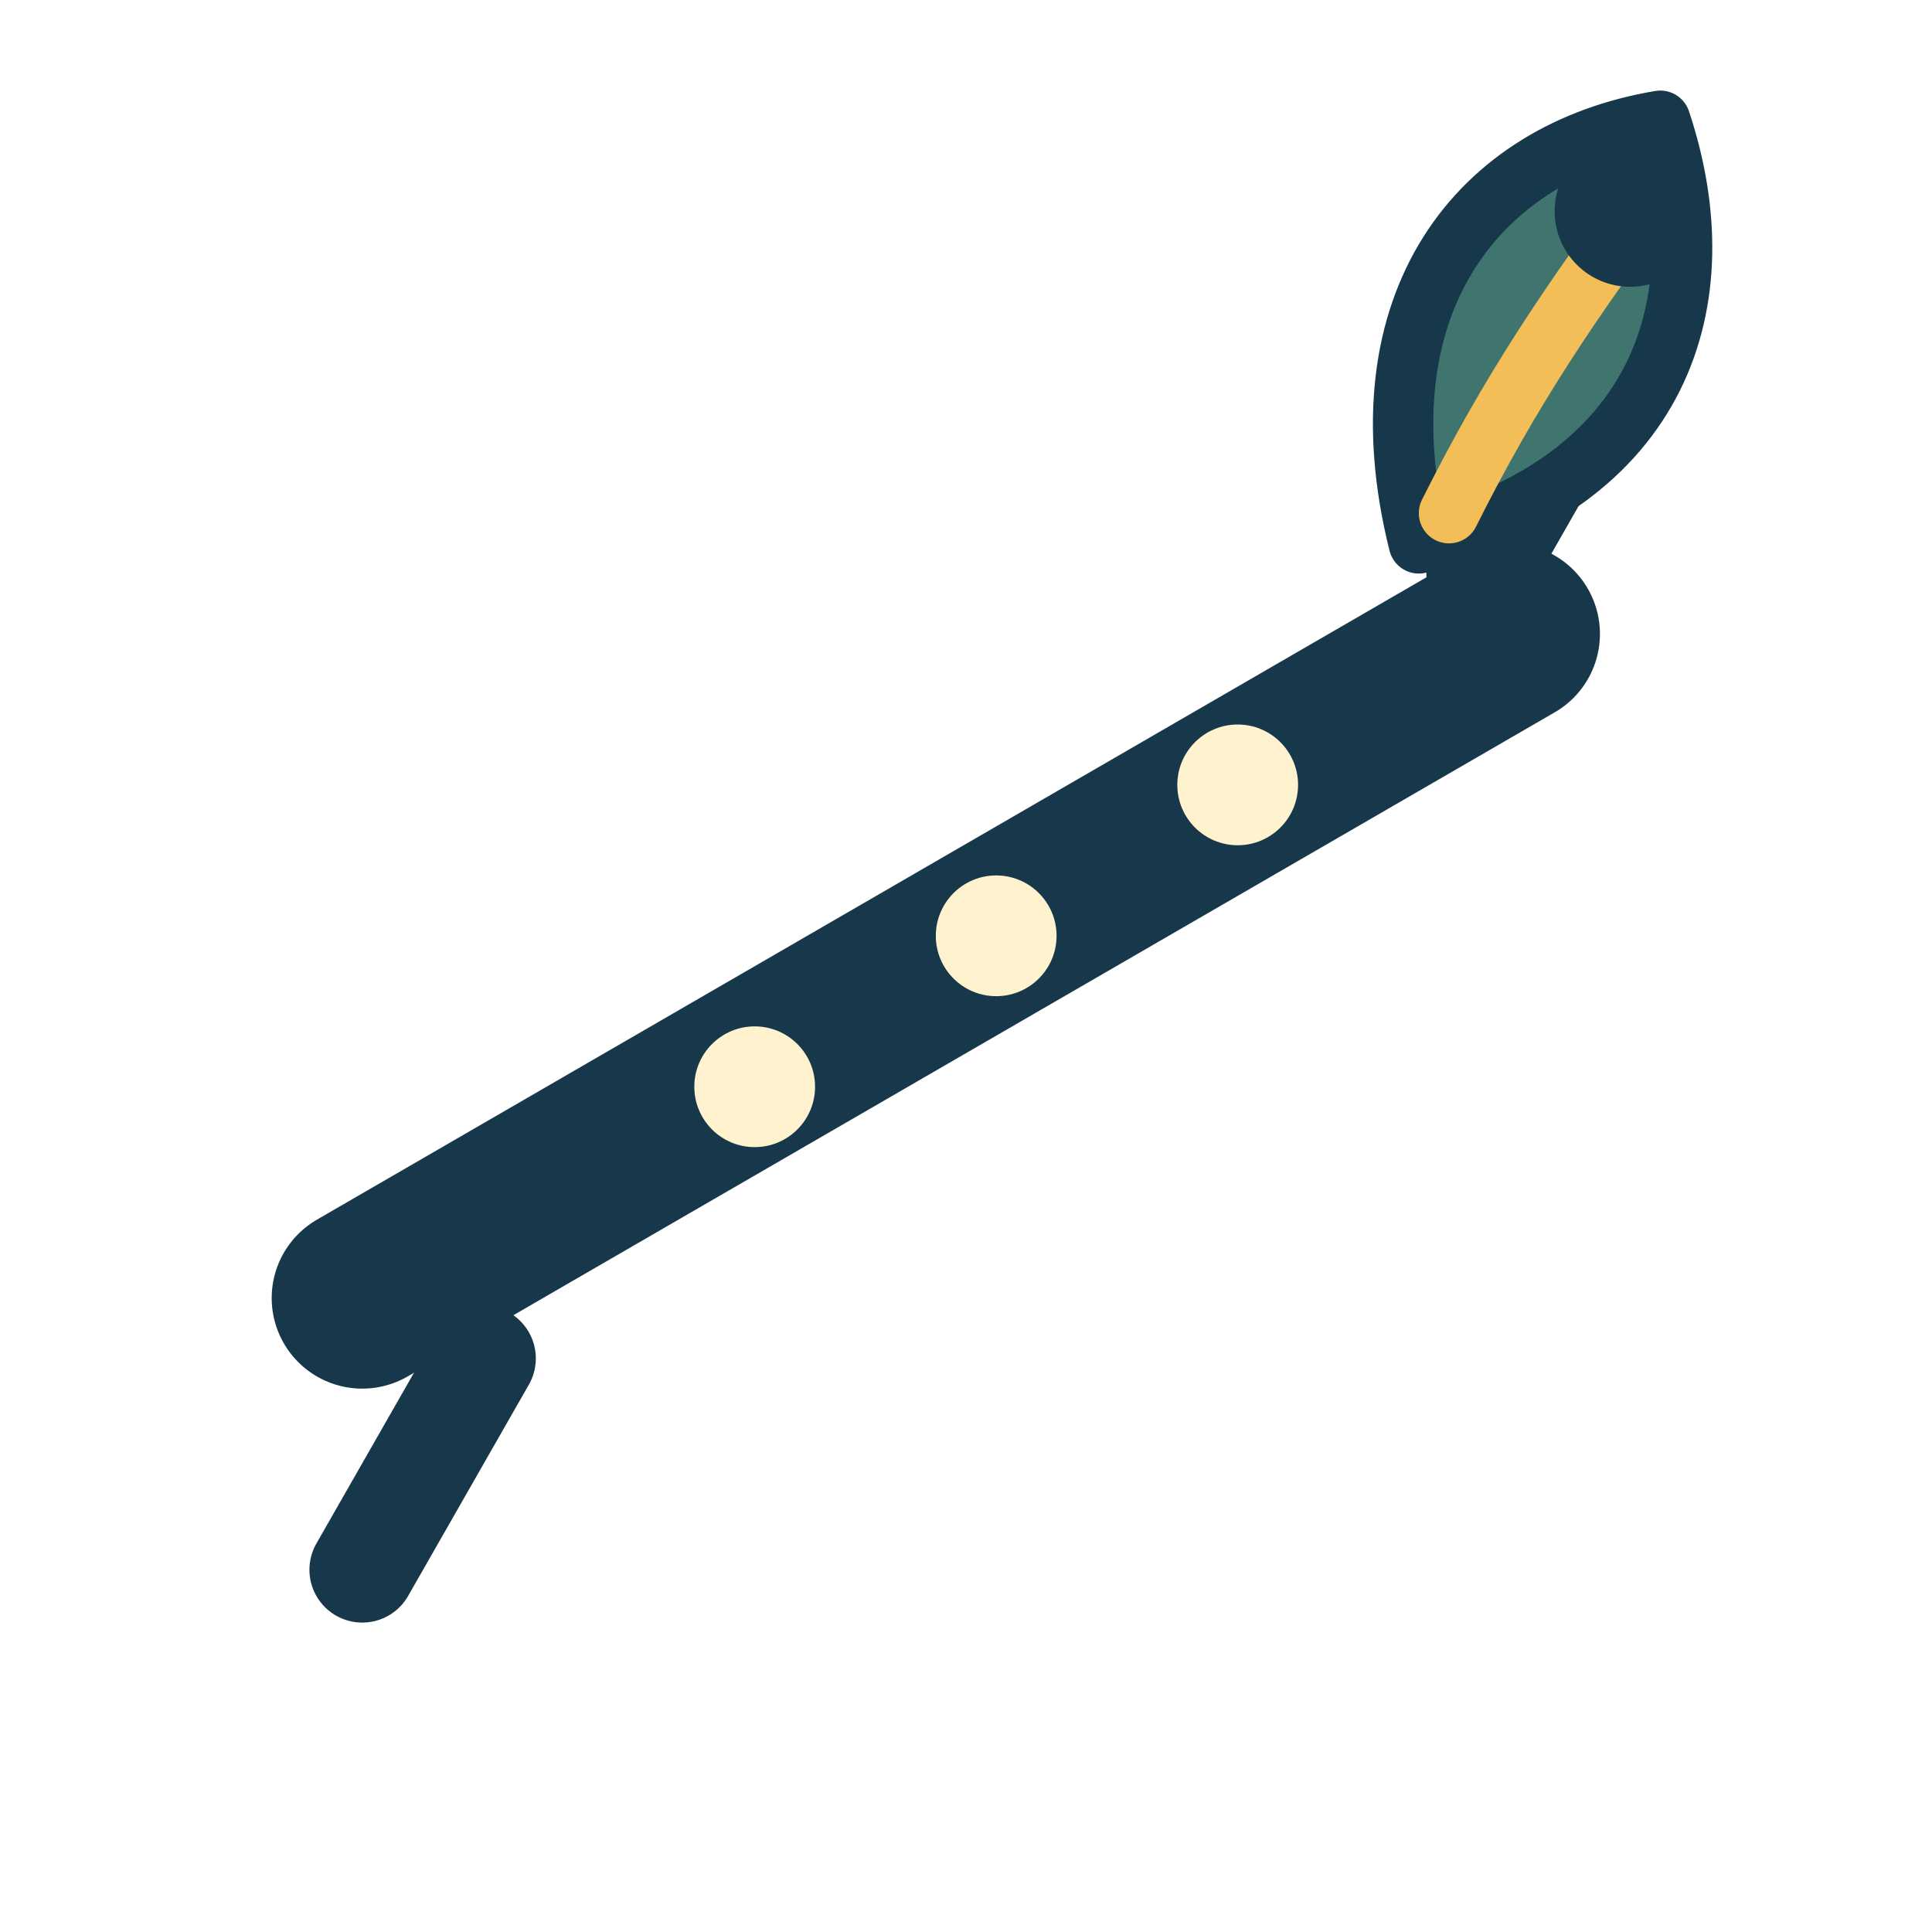
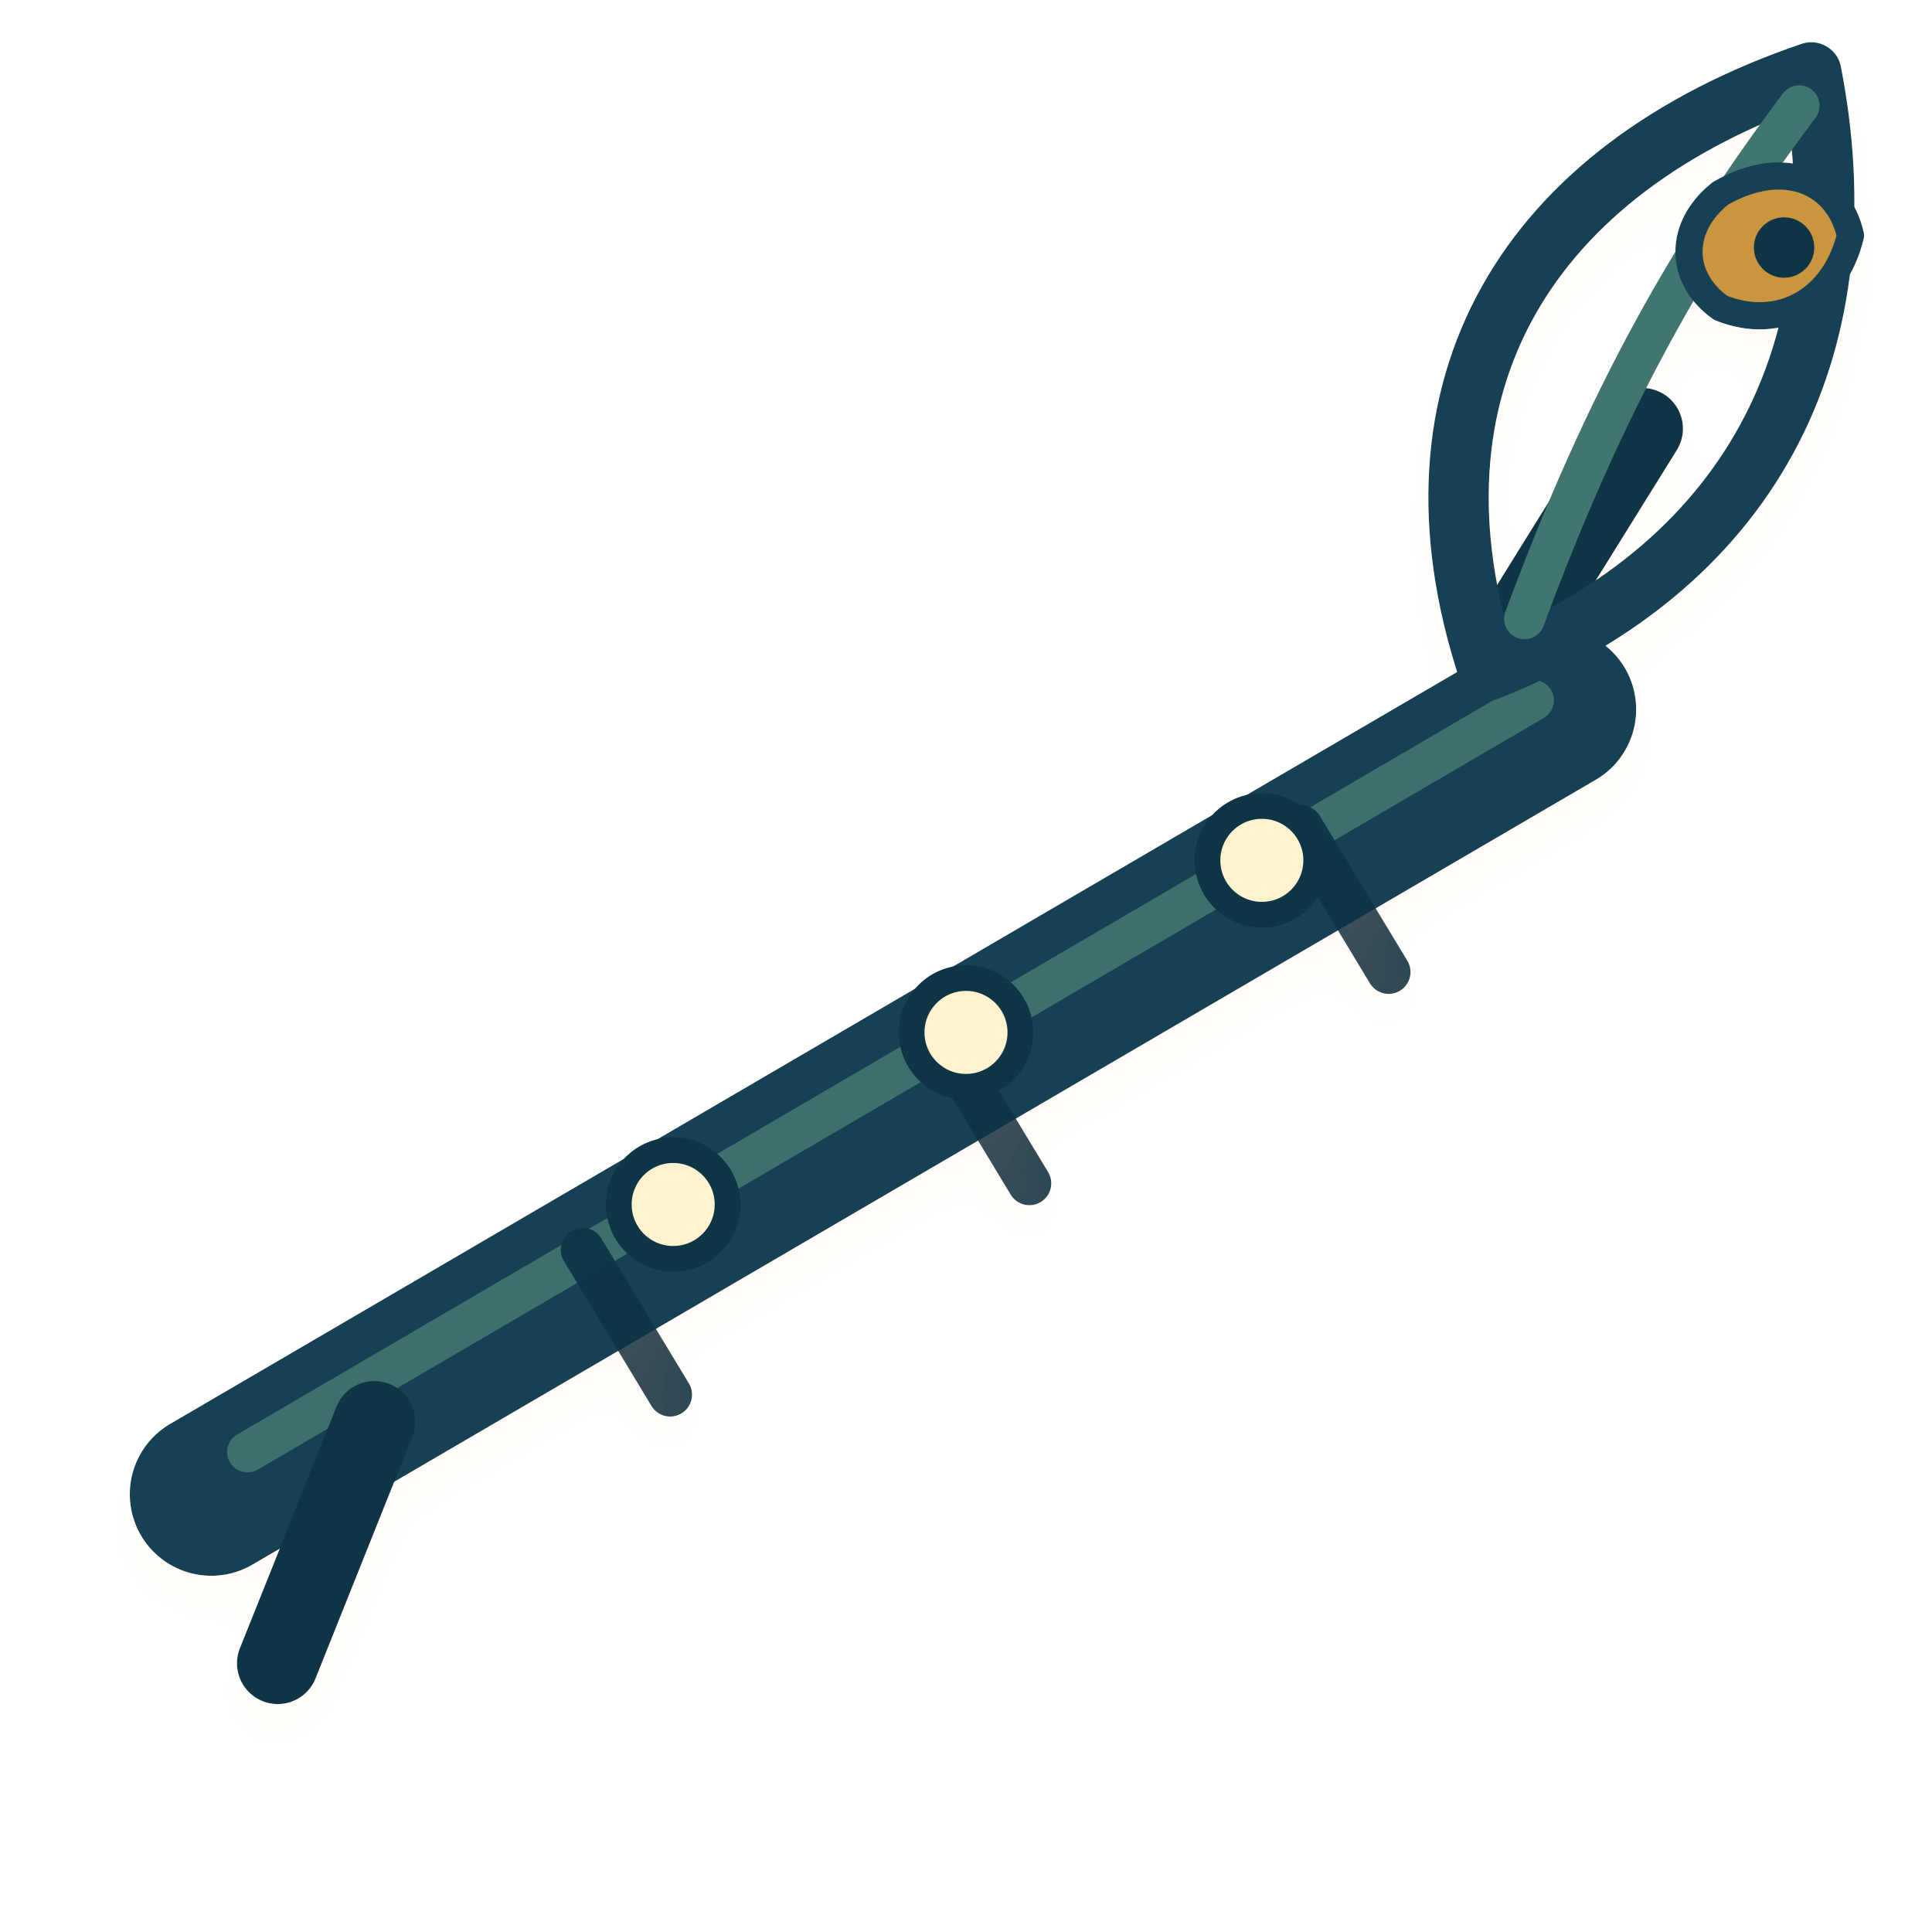
<svg xmlns="http://www.w3.org/2000/svg" viewBox="0 0 64 64" fill="none">
-   <path d="M12 43 50 21" stroke="#17374a" stroke-width="6" stroke-linecap="round" />
-   <path d="m16 45-4 7M49 19l4-7" stroke="#17374a" stroke-width="3.5" stroke-linecap="round" />
-   <circle cx="25" cy="36" r="2" fill="#fff3cf" />
-   <circle cx="33" cy="31" r="2" fill="#fff3cf" />
-   <circle cx="41" cy="26" r="2" fill="#fff3cf" />
-   <path d="M47 18c-2-8 2-13 8-14 2 6 0 12-8 14Z" fill="#3f746f" stroke="#17374a" stroke-width="2" stroke-linejoin="round" />
-   <path d="M48 17c2-4 4-7 7-11" stroke="#f3bd57" stroke-width="2" stroke-linecap="round" />
-   <circle cx="54" cy="7" r="2.5" fill="#17374a" />
+   <defs>
+     <filter id="teal-glow" x="-25%" y="-25%" width="150%" height="150%">
+       <feDropShadow dx="0" dy="1" stdDeviation=".8" flood-color="#fff8e9" flood-opacity=".34" />
+     </filter>
+   </defs>
+   <g filter="url(#teal-glow)" stroke-linecap="round" stroke-linejoin="round">
+     <path d="M7 49.5 51.5 23.5" stroke="#173f53" stroke-width="5.4" />
+     <path d="M8.2 48.1 50.8 23.2" stroke="#3f746f" stroke-width="1.35" opacity=".92" />
+     <path d="m12.4 47.1-3.2 8m40.6-33.5 4.6-7.4" stroke="#0d3445" stroke-width="2.7" />
+     <path d="m19.3 41.4 2.9 4.8m9-11.8 2.9 4.8m9-11.8 2.9 4.8" stroke="#0d3445" stroke-width="1.45" opacity=".92" />
+     <circle cx="22.3" cy="39.9" r="1.8" fill="#fff3cf" stroke="#0d3445" stroke-width=".85" />
+     <circle cx="32" cy="34.2" r="1.8" fill="#fff3cf" stroke="#0d3445" stroke-width=".85" />
+     <circle cx="41.8" cy="28.5" r="1.8" fill="#fff3cf" stroke="#0d3445" stroke-width=".85" />
+     <path d="M49.3 22.2C46.2 12.8 50.6 5.6 60 2.4c1.7 8.7-1.6 16.2-10.7 19.8Z" stroke="#173f53" stroke-width="2" />
+     <path d="M50.5 20.5C53.2 13.2 56 8.3 59.6 3.5" stroke="#3f746f" stroke-width="1.35" />
+     <path d="M57 6.4c2.1-1.2 3.9-.4 4.3 1.4-.5 2.1-2.3 3.2-4.3 2.4-1.4-1-1.4-2.7 0-3.8Z" fill="#c9953f" stroke="#173f53" stroke-width=".9" />
+     <circle cx="59.1" cy="8.2" r="1" fill="#0d3445" stroke="none" />
+   </g>
</svg>
